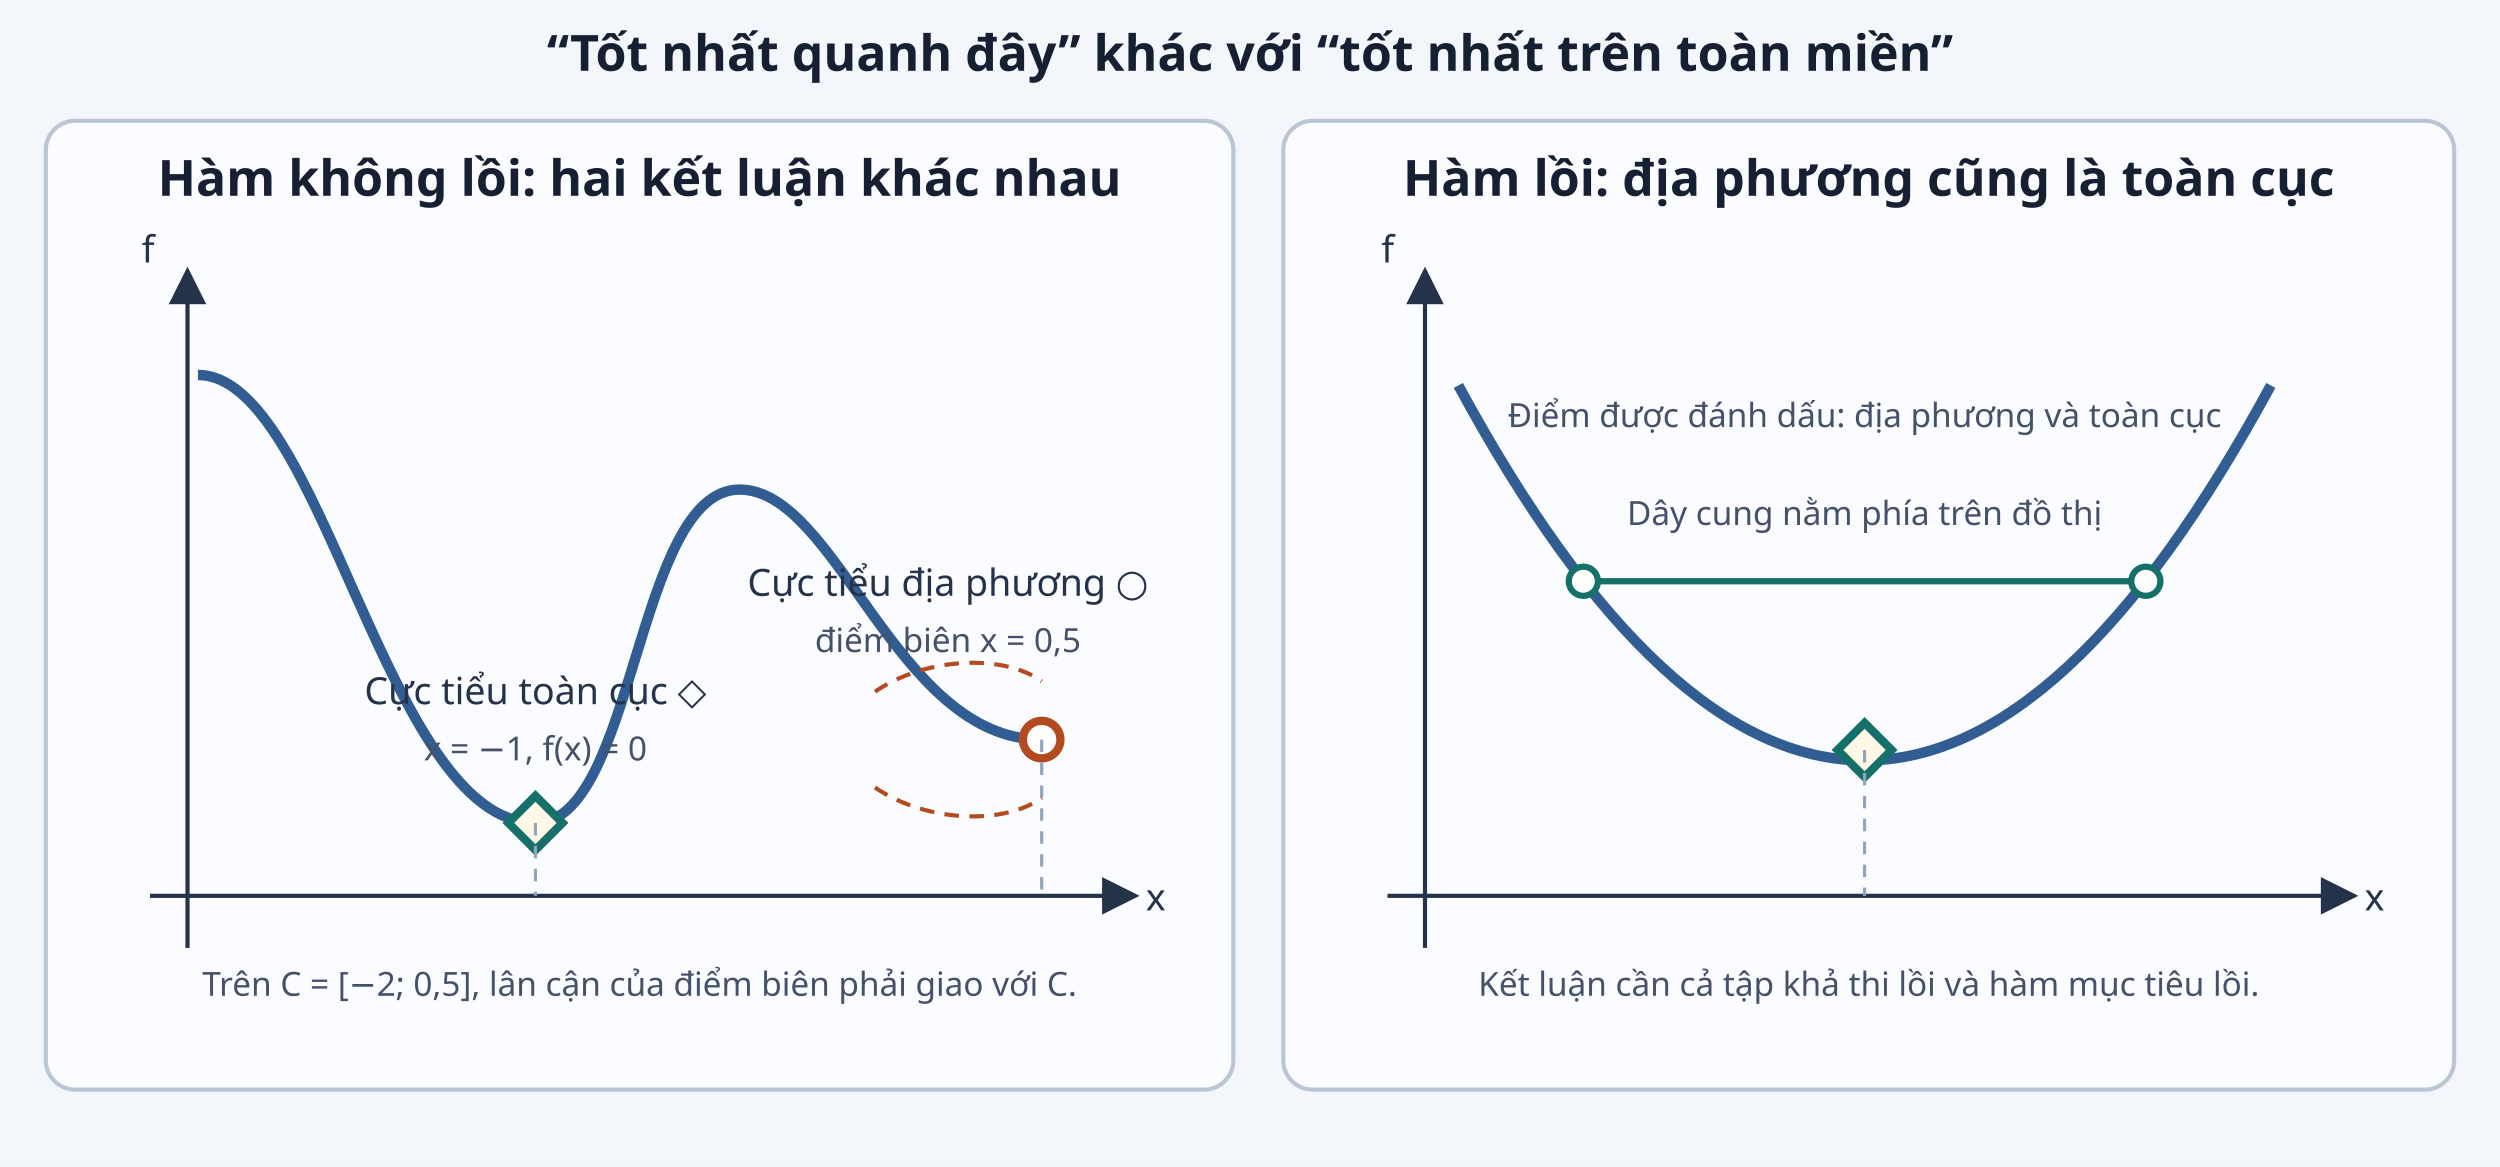
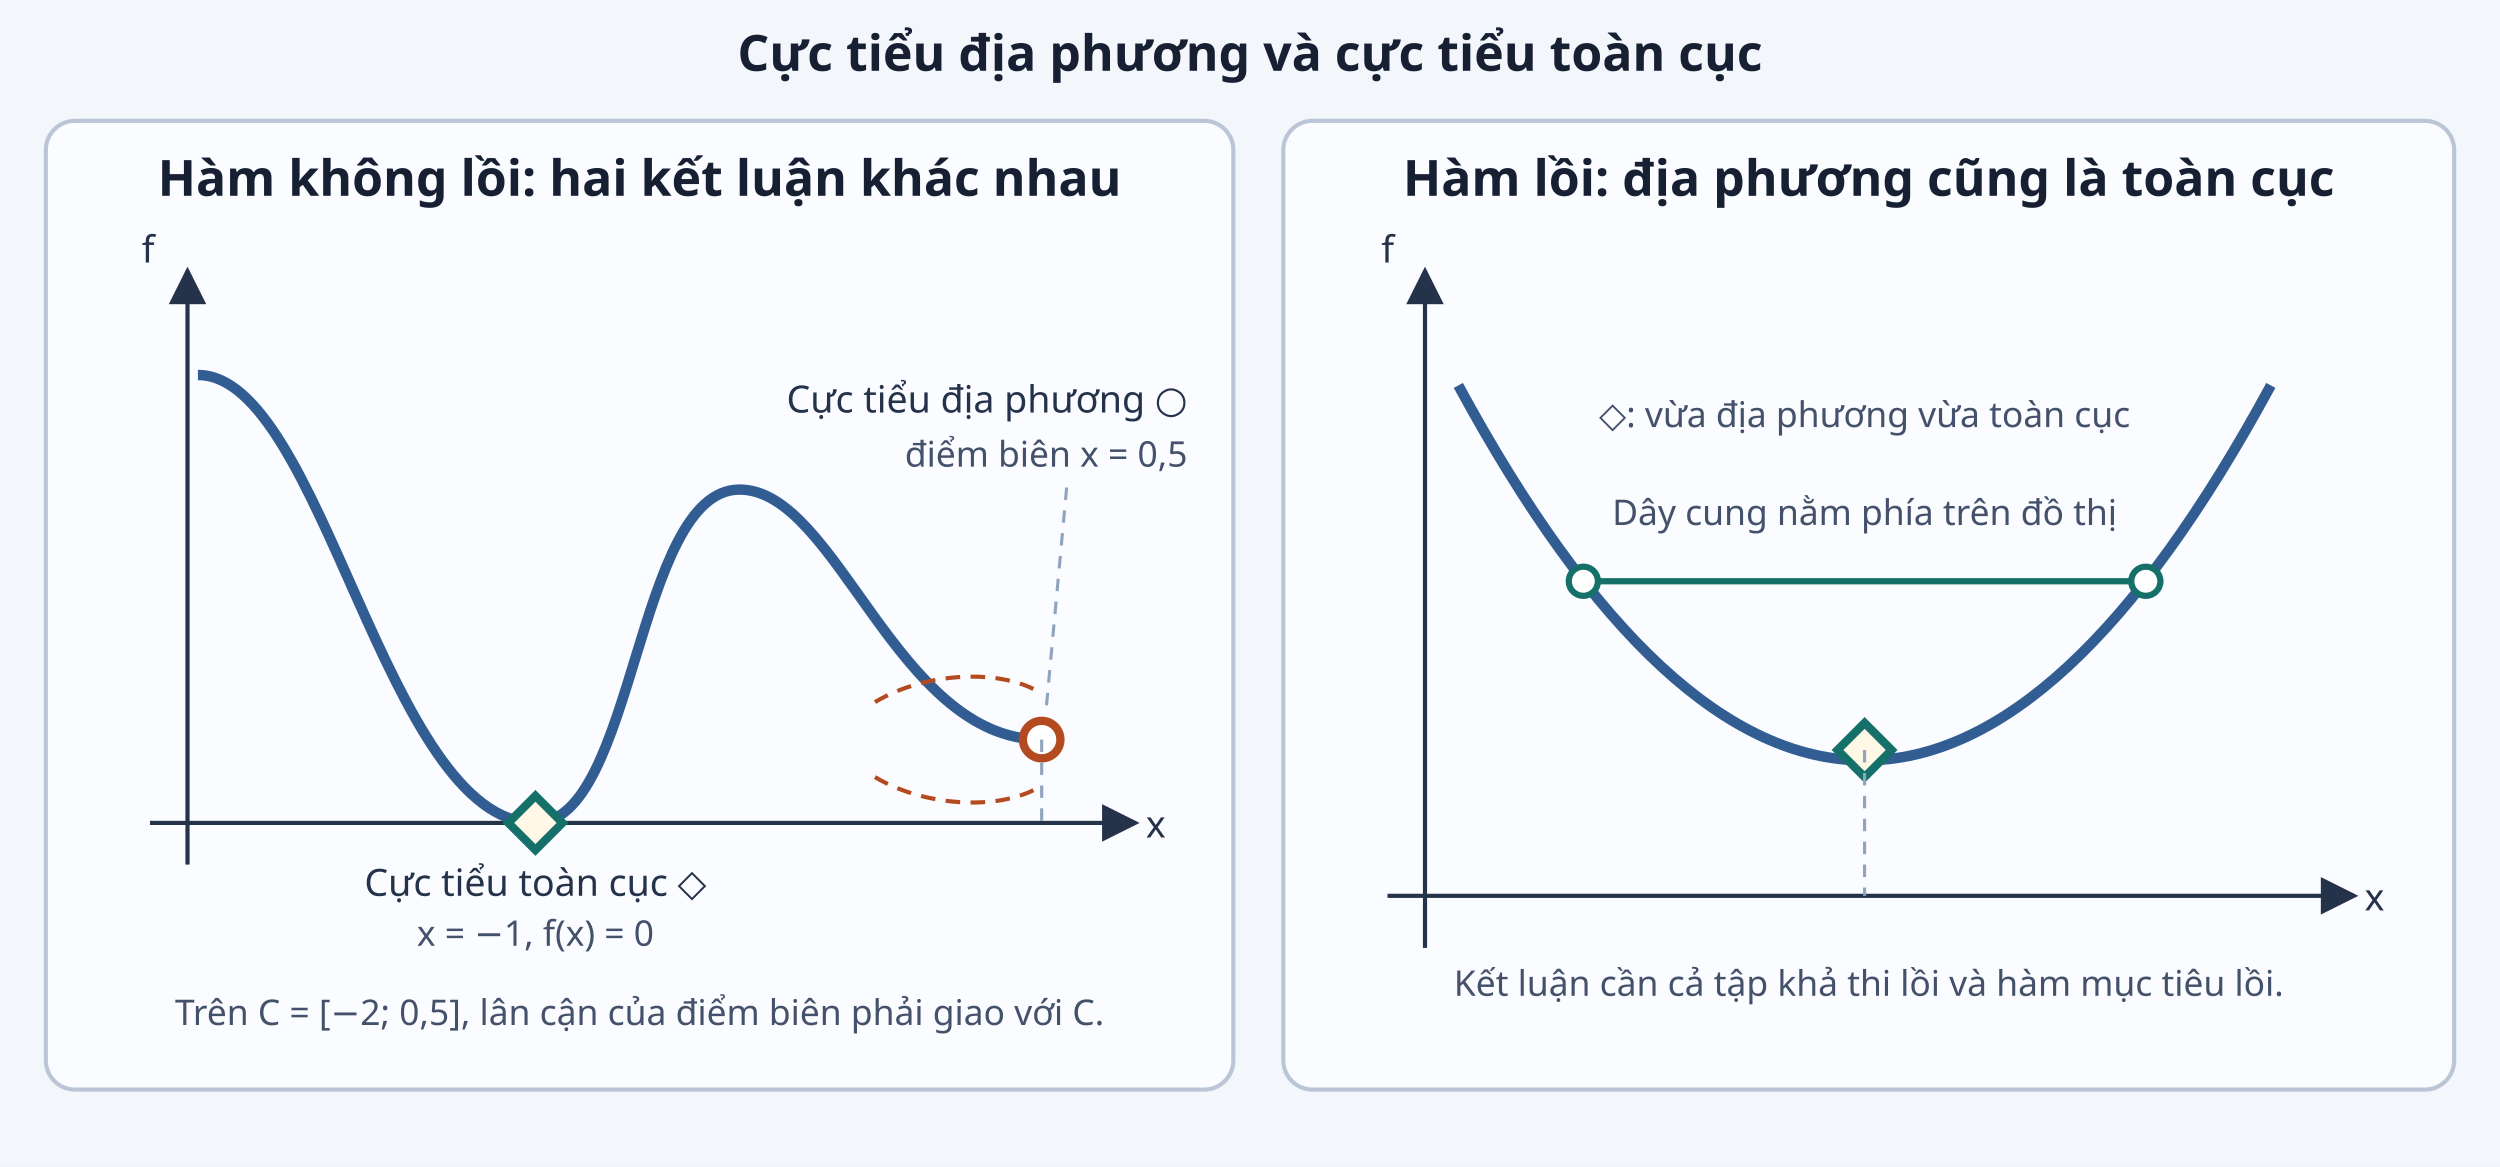
<svg xmlns="http://www.w3.org/2000/svg" viewBox="0 0 1200 560" role="img" aria-labelledby="title desc">
  <defs>
    <marker id="arrow" markerWidth="9" markerHeight="9" refX="8" refY="4.5" orient="auto">
      <path d="M0 0L9 4.5L0 9Z" fill="#24324a" />
    </marker>
-     <style>.panel{fill:#fbfcff;stroke:#bac5d6;stroke-width:2}.title{font-family:sans-serif;font-size:24px;font-weight:700;fill:#172033}.label{font-family:sans-serif;font-size:18px;fill:#24324a}.small{font-family:sans-serif;font-size:16px;fill:#44516a}.axis{stroke:#24324a;stroke-width:2;marker-end:url(#arrow)}.curve{fill:none;stroke:#315d92;stroke-width:5}.local{fill:#fff;stroke:#b44b20;stroke-width:4}.global{fill:#fff8e6;stroke:#16706a;stroke-width:4}.neighborhood{fill:none;stroke:#b44b20;stroke-width:2;stroke-dasharray:7 5}.guide{stroke:#91a4bd;stroke-width:1.5;stroke-dasharray:6 5}</style>
+     <style>.panel{fill:#fbfcff;stroke:#bac5d6;stroke-width:2}.title{font-family:sans-serif;font-size:24px;font-weight:700;fill:#172033}.label{font-family:sans-serif;font-size:18px;fill:#24324a}.small{font-family:sans-serif;font-size:17px;fill:#44516a}.axis{stroke:#24324a;stroke-width:2;marker-end:url(#arrow)}.curve{fill:none;stroke:#315d92;stroke-width:5}.local{fill:#fff;stroke:#b44b20;stroke-width:4}.global{fill:#fff8e6;stroke:#16706a;stroke-width:4}.neighborhood{fill:none;stroke:#b44b20;stroke-width:2;stroke-dasharray:7 5}.guide{stroke:#91a4bd;stroke-width:1.5;stroke-dasharray:6 5}</style>
  </defs>
  <rect width="1200" height="560" fill="#f3f6fb" />
-   <text class="title" x="600" y="34" text-anchor="middle">“Tốt nhất quanh đây” khác với “tốt nhất trên toàn miền”</text>
+   <text class="title" x="600" y="34" text-anchor="middle">Cực tiểu địa phương và cực tiểu toàn cục</text>
  <rect class="panel" x="22" y="58" width="570" height="465" rx="14" />
  <text class="title" x="307" y="94" text-anchor="middle">Hàm không lồi: hai kết luận khác nhau</text>
-   <line class="axis" x1="72" y1="430" x2="545" y2="430" />
-   <text class="label" x="550" y="437">x</text>
-   <line class="axis" x1="90" y1="455" x2="90" y2="130" />
+   <line class="axis" x1="72" y1="395" x2="545" y2="395" />
+   <text class="label" x="550" y="402">x</text>
+   <line class="axis" x1="90" y1="415" x2="90" y2="130" />
  <text class="label" x="68" y="126">f</text>
  <path class="curve" d="M95 180 C155 180 185 395 257 395 C305 395 305 235 355 235 C402 235 430 355 500 355" />
  <path class="global" d="M257 382 L270 395 L257 408 L244 395 Z" />
-   <path class="neighborhood" d="M420 332 C445 315 482 314 500 327 M420 378 C445 395 482 396 500 383" />
+   <path class="neighborhood" d="M420 337 C445 322 482 321 500 333 M420 373 C445 388 482 389 500 377" />
  <circle class="local" cx="500" cy="355" r="9" />
-   <line class="guide" x1="257" y1="395" x2="257" y2="430" />
-   <line class="guide" x1="500" y1="355" x2="500" y2="430" />
-   <text class="label" x="257" y="338" text-anchor="middle">Cực tiểu toàn cục ◇</text>
-   <text class="small" x="257" y="365" text-anchor="middle">x = −1, f(x) = 0</text>
-   <text class="label" x="455" y="286" text-anchor="middle">Cực tiểu địa phương ○</text>
-   <text class="small" x="455" y="313" text-anchor="middle">điểm biên x = 0,5</text>
-   <text class="small" x="307" y="478" text-anchor="middle">Trên C = [−2; 0,5], lân cận của điểm biên phải giao với C.</text>
+   <line class="guide" x1="500" y1="355" x2="500" y2="395" />
+   <line class="guide" x1="512" y1="234" x2="502" y2="342" />
+   <text class="label" x="257" y="430" text-anchor="middle">Cực tiểu toàn cục ◇</text>
+   <text class="small" x="257" y="454" text-anchor="middle">x = −1, f(x) = 0</text>
+   <text class="label" x="570" y="198" text-anchor="end">Cực tiểu địa phương ○</text>
+   <text class="small" x="570" y="224" text-anchor="end">điểm biên x = 0,5</text>
+   <text class="small" x="307" y="492" text-anchor="middle">Trên C = [−2; 0,5], lân cận của điểm biên phải giao với C.</text>
  <rect class="panel" x="616" y="58" width="562" height="465" rx="14" />
  <text class="title" x="897" y="94" text-anchor="middle">Hàm lồi: địa phương cũng là toàn cục</text>
  <line class="axis" x1="666" y1="430" x2="1130" y2="430" />
  <text class="label" x="1135" y="437">x</text>
  <line class="axis" x1="684" y1="455" x2="684" y2="130" />
  <text class="label" x="663" y="126">f</text>
  <path class="curve" d="M700 185 Q895 545 1090 185" />
  <path class="global" d="M895 347 L908 360 L895 373 L882 360 Z" />
  <line class="guide" x1="895" y1="360" x2="895" y2="430" />
-   <text class="small" x="895" y="205" text-anchor="middle">Điểm được đánh dấu: địa phương và toàn cục</text>
+   <text class="small" x="895" y="205" text-anchor="middle">◇: vừa địa phương vừa toàn cục</text>
  <path d="M760 279 L1030 279" stroke="#16706a" stroke-width="3" />
  <circle cx="760" cy="279" r="7" fill="#fff" stroke="#16706a" stroke-width="3" />
  <circle cx="1030" cy="279" r="7" fill="#fff" stroke="#16706a" stroke-width="3" />
  <text class="small" x="895" y="252" text-anchor="middle">Dây cung nằm phía trên đồ thị</text>
  <text class="small" x="897" y="478" text-anchor="middle">Kết luận cần cả tập khả thi lồi và hàm mục tiêu lồi.</text>
</svg>
